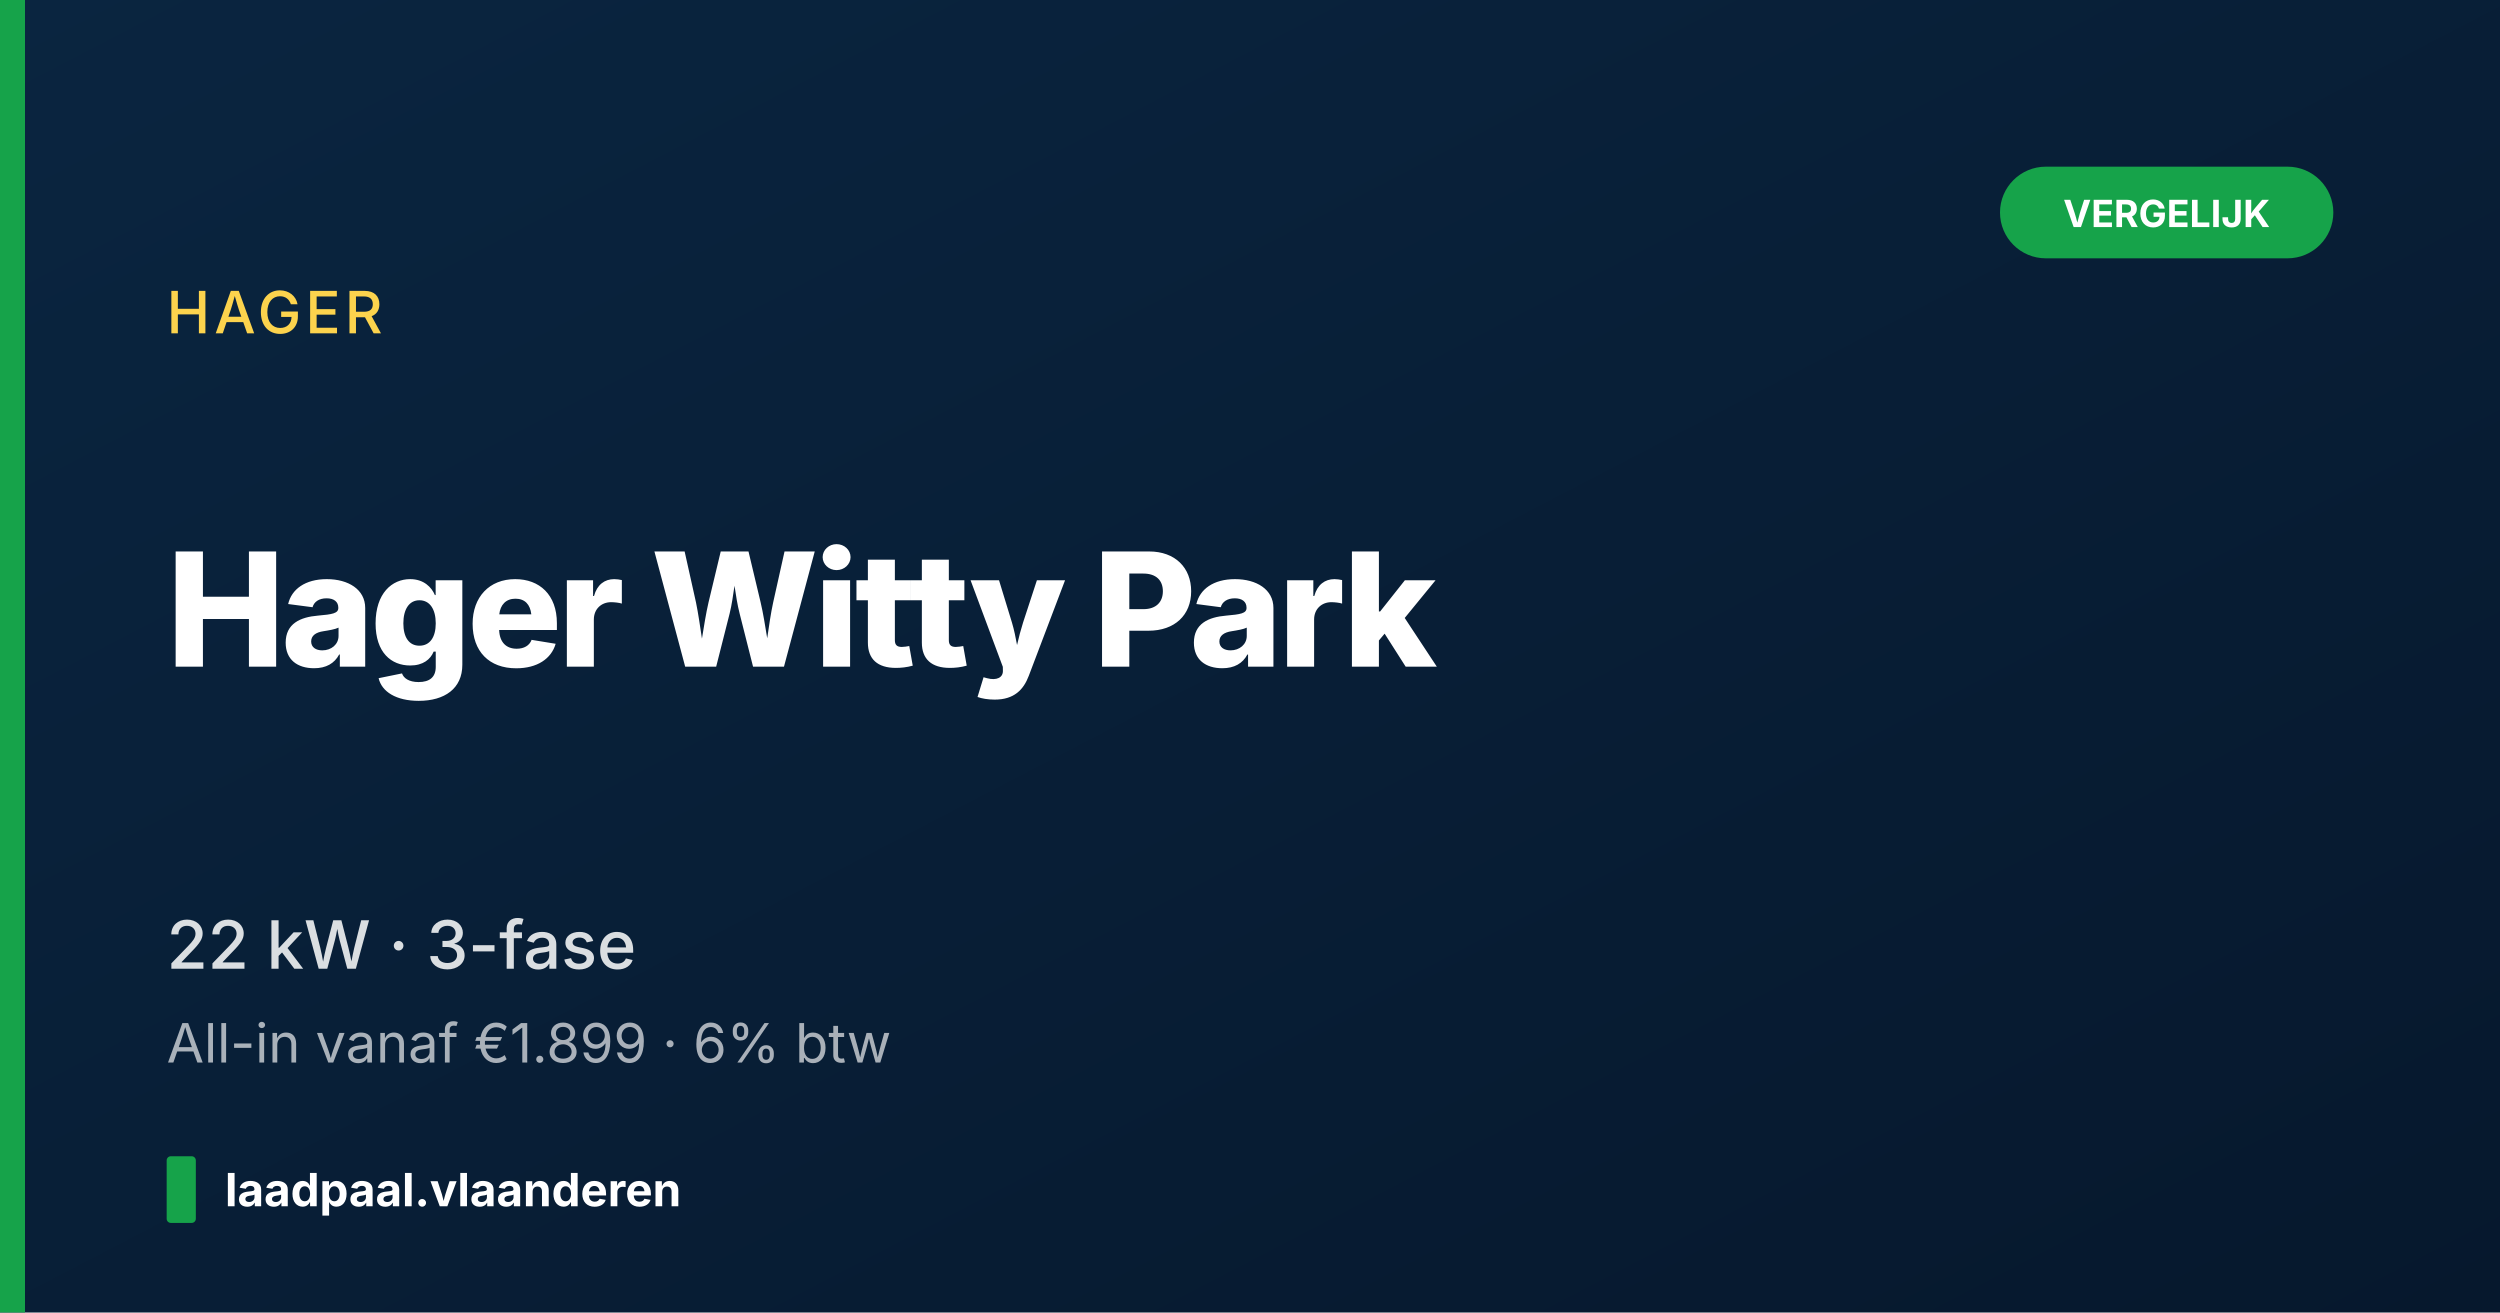
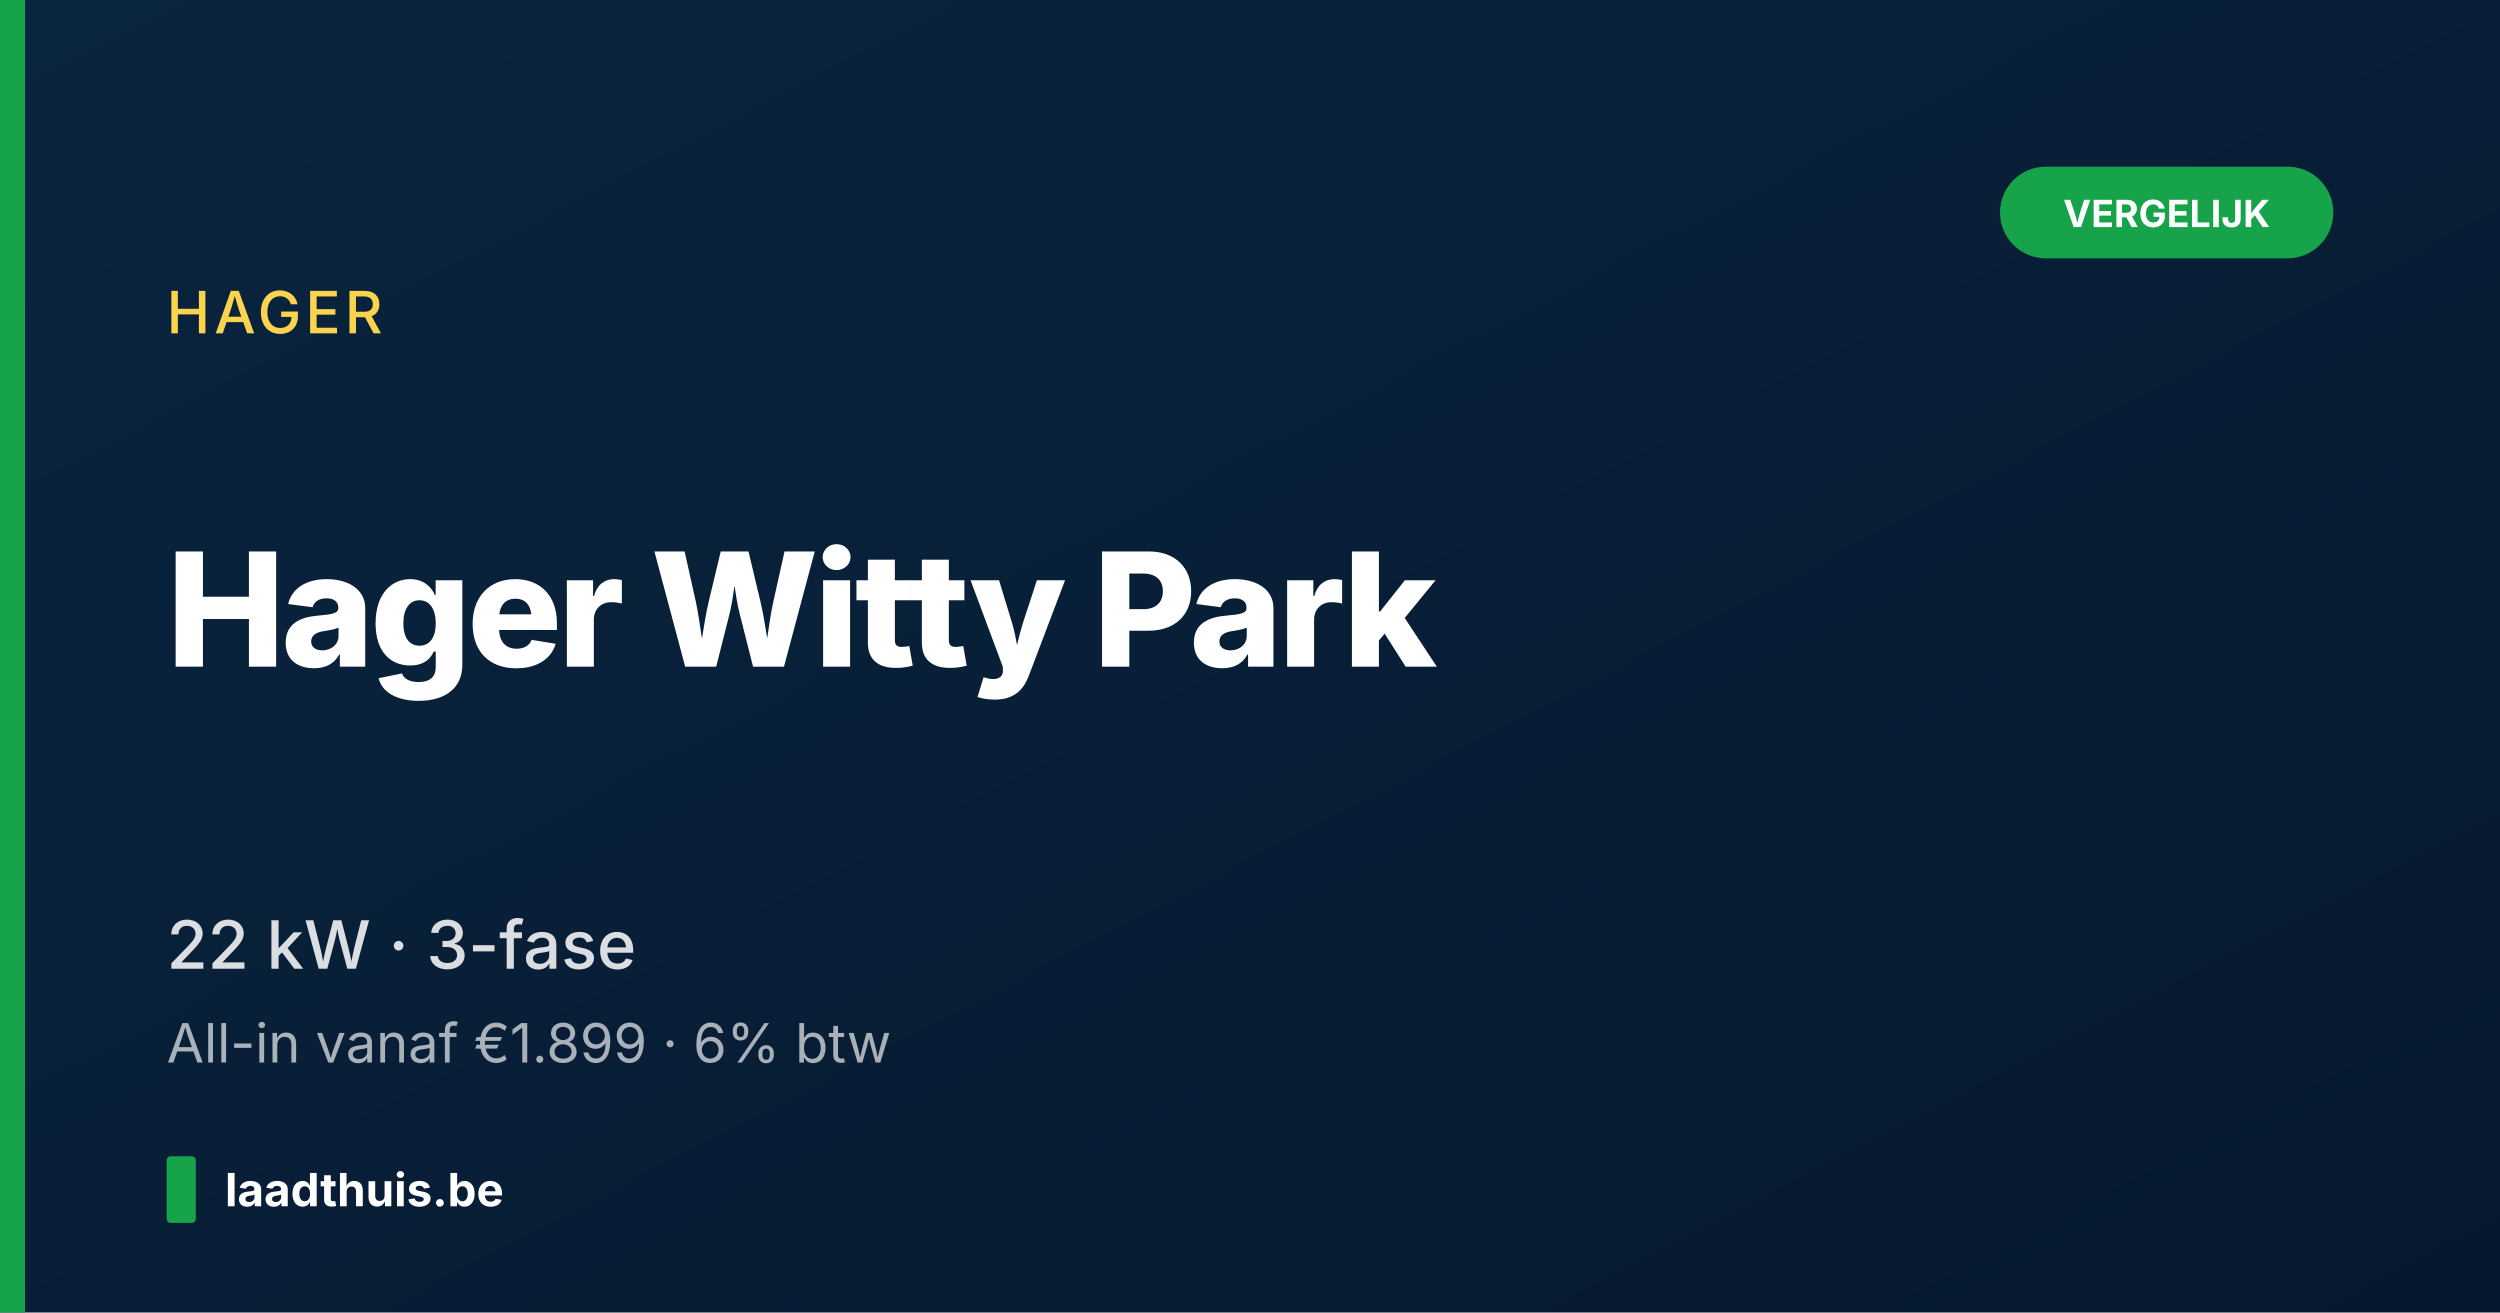
<svg xmlns="http://www.w3.org/2000/svg" width="1200" height="630" viewBox="0 0 1200 630">
  <defs>
    <linearGradient id="bg" x1="0" y1="0" x2="1" y2="1">
      <stop offset="0%" stop-color="#0A2540" />
      <stop offset="100%" stop-color="#06182d" />
    </linearGradient>
  </defs>
  <rect width="1200" height="630" fill="url(#bg)" />
  <rect x="0" y="0" width="12" height="630" fill="#16A34A" />
  <g font-family="Inter, system-ui, -apple-system, sans-serif" fill="white">
    <text x="80" y="160" font-size="28" font-weight="500" fill="#FCD34D" letter-spacing="2">HAGER</text>
    <text x="80" y="320" font-size="76" font-weight="800" letter-spacing="-2">
      <tspan x="80" dy="0">Hager Witty Park</tspan>
    </text>
    <text x="80" y="465" font-size="32" font-weight="500" opacity="0.85">22 kW · 3-fase</text>
    <text x="80" y="510" font-size="26" font-weight="400" opacity="0.65">All-in vanaf €1.899 · 6% btw</text>
  </g>
  <g transform="translate(80 555)">
    <rect width="14" height="32" rx="2" fill="#16A34A" />
-     <text x="28" y="24" font-family="Inter, system-ui, -apple-system, sans-serif" font-size="22" font-weight="700" fill="white">laadpaal.vlaanderen</text>
+     <text x="28" y="24" font-family="Inter, system-ui, -apple-system, sans-serif" font-size="22" font-weight="700" fill="white">laadthuis.be</text>
  </g>
  <g transform="translate(960 80)">
    <rect width="160" height="44" rx="22" fill="#16A34A" />
    <text x="80" y="29" text-anchor="middle" font-family="Inter, system-ui, -apple-system, sans-serif" font-size="18" font-weight="700" fill="white">VERGELIJK</text>
  </g>
</svg>
